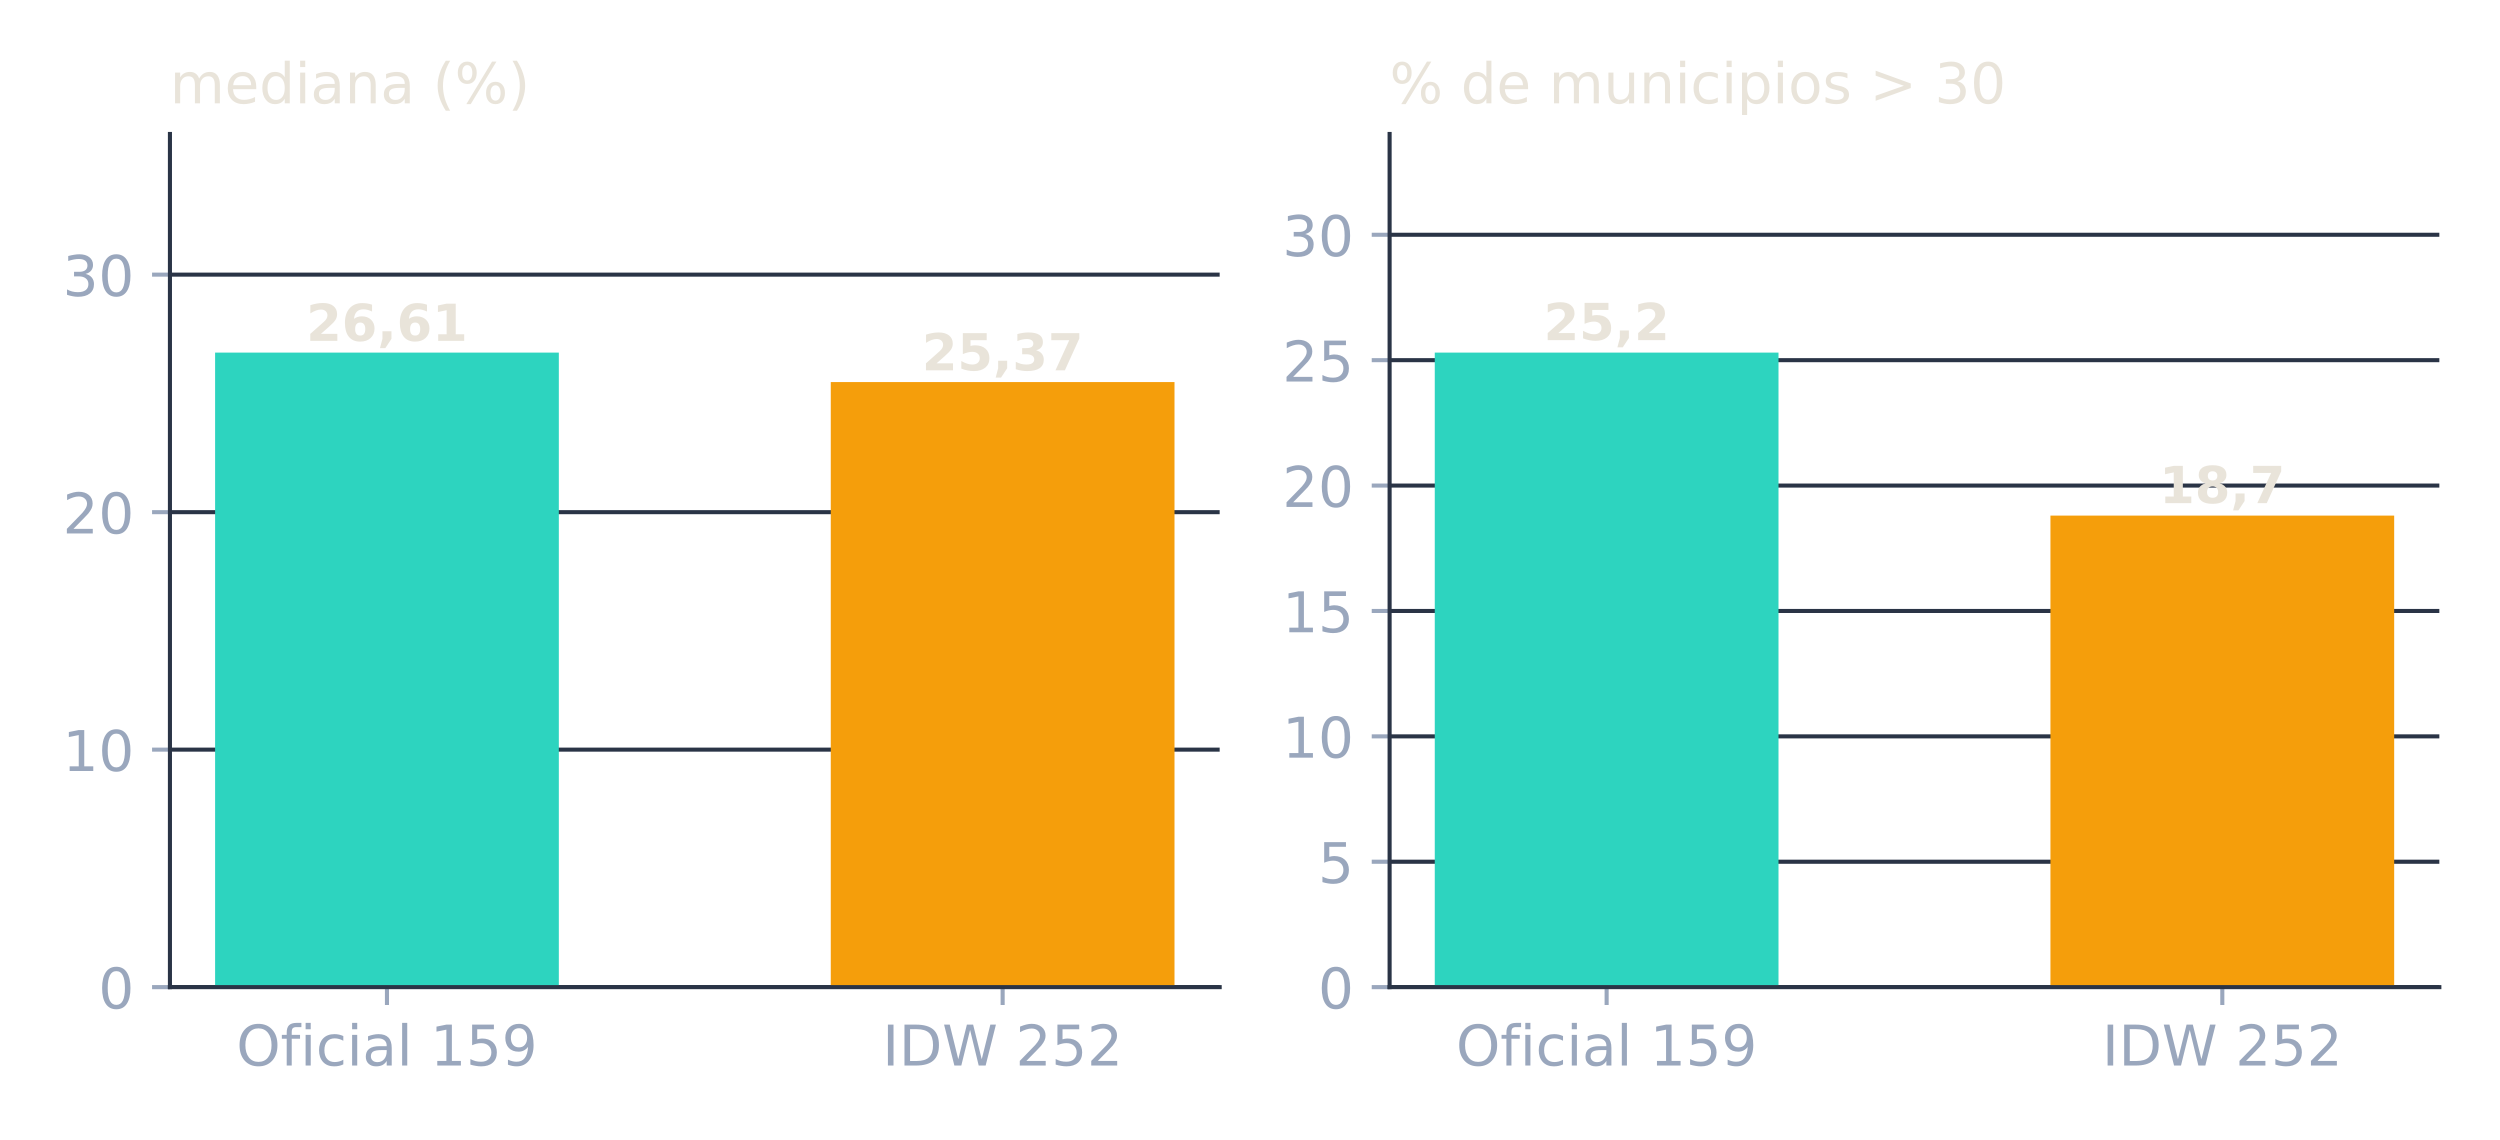
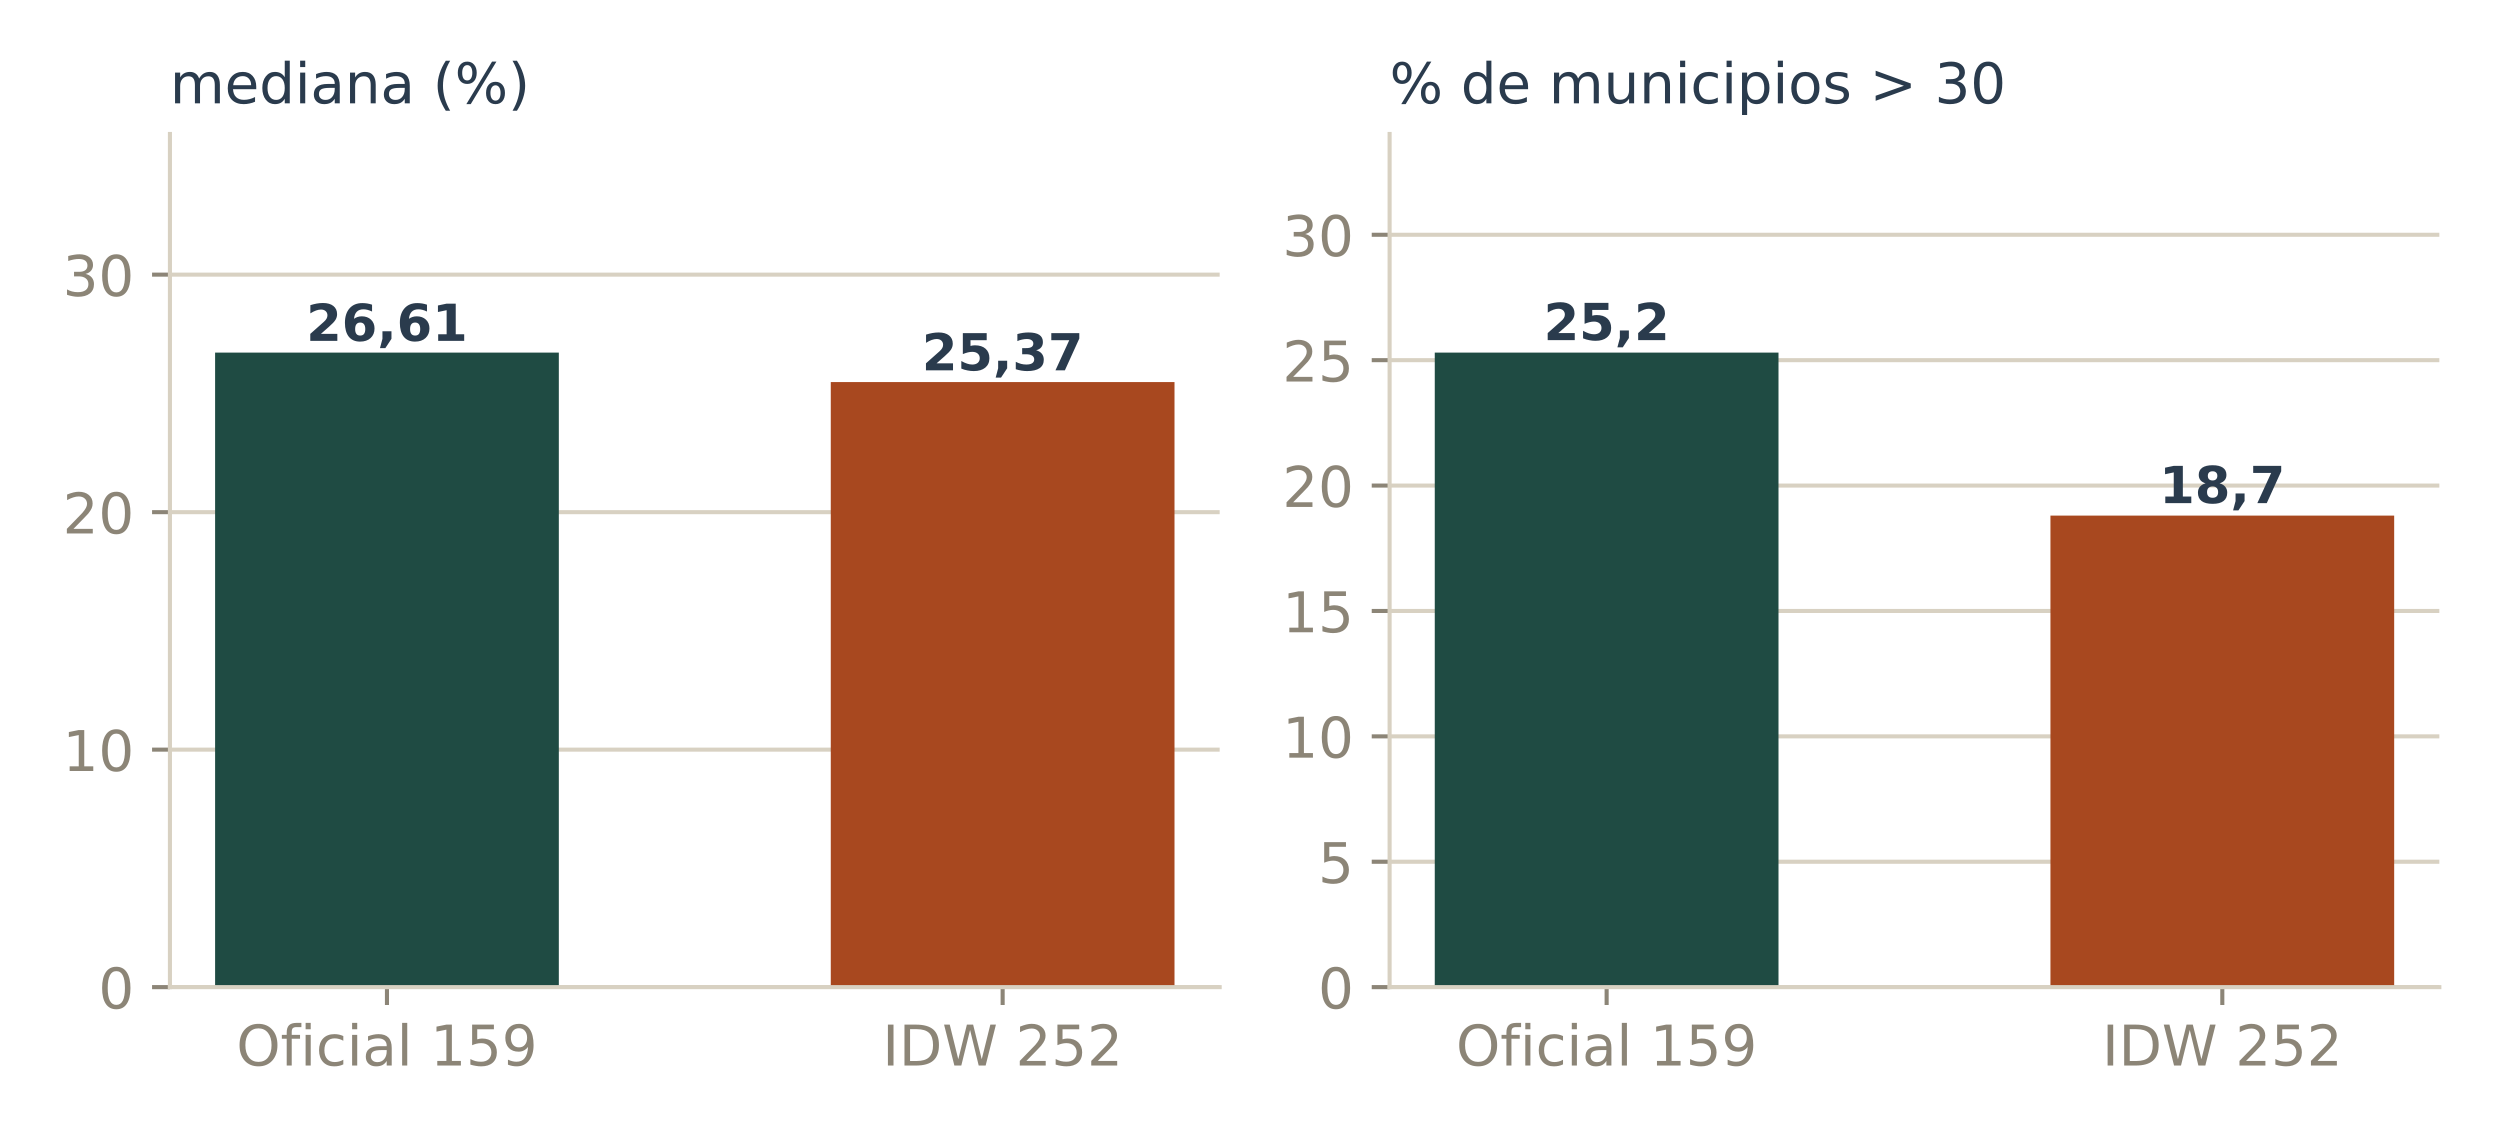
<svg xmlns="http://www.w3.org/2000/svg" xmlns:xlink="http://www.w3.org/1999/xlink" width="489.6pt" height="223.2pt" viewBox="0 0 489.6 223.2" version="1.1">
  <defs>
    <style type="text/css">*{stroke-linejoin: round; stroke-linecap: butt}</style>
  </defs>
  <g id="figure_1">
    <g id="patch_1">
      <path d="M 0 223.2  L 489.6 223.2  L 489.6 0  L 0 0  L 0 223.2  z " style="fill: none" />
    </g>
    <g id="axes_1">
      <g id="patch_2">
        <path d="M 33.28 193.32  L 238.86 193.32  L 238.86 26.237  L 33.28 26.237  L 33.28 193.32  z " style="fill: none" />
      </g>
      <g id="matplotlib.axis_1">
        <g id="xtick_1">
          <g id="line2d_1">
            <defs>
-               <path id="m39eacaa45c" d="M 0 0  L 0 3.5  " style="stroke: #9aa7bd; stroke-width: 0.8" />
+               <path id="m5a183677c8" d="M 0 0  L 0 3.5  " style="stroke: #8c8577; stroke-width: 0.8" />
            </defs>
            <g>
-               <use xlink:href="#m39eacaa45c" x="75.783" y="193.32" style="fill: #9aa7bd; stroke: #9aa7bd; stroke-width: 0.8" />
+               <use xlink:href="#m5a183677c8" x="75.783" y="193.32" style="fill: #8c8577; stroke: #8c8577; stroke-width: 0.8" />
            </g>
          </g>
          <g id="text_1">
-             <text style="font-size: 11px; font-family: 'DejaVu Sans'; text-anchor: middle; fill: #9aa7bd" x="75.783" y="208.678" transform="rotate(-0 75.78261 208.6783)">Oficial 159</text>
+             <text style="font-size: 11px; font-family: 'DejaVu Sans'; text-anchor: middle; fill: #8c8577" x="75.783" y="208.678" transform="rotate(-0 75.78261 208.6783)">Oficial 159</text>
          </g>
        </g>
        <g id="xtick_2">
          <g id="line2d_2">
            <g>
-               <use xlink:href="#m39eacaa45c" x="196.357" y="193.32" style="fill: #9aa7bd; stroke: #9aa7bd; stroke-width: 0.8" />
+               <use xlink:href="#m5a183677c8" x="196.357" y="193.32" style="fill: #8c8577; stroke: #8c8577; stroke-width: 0.8" />
            </g>
          </g>
          <g id="text_2">
-             <text style="font-size: 11px; font-family: 'DejaVu Sans'; text-anchor: middle; fill: #9aa7bd" x="196.357" y="208.677" transform="rotate(-0 196.3574 208.6774)">IDW 252</text>
+             <text style="font-size: 11px; font-family: 'DejaVu Sans'; text-anchor: middle; fill: #8c8577" x="196.357" y="208.677" transform="rotate(-0 196.3574 208.6774)">IDW 252</text>
          </g>
        </g>
      </g>
      <g id="matplotlib.axis_2">
        <g id="ytick_1">
          <g id="line2d_3">
-             <path d="M 33.28 193.32  L 238.86 193.32  " clip-path="url(#p865bf224e2)" style="fill: none; stroke: #2a3446; stroke-width: 0.8; stroke-linecap: square" />
+             <path d="M 33.28 193.32  L 238.86 193.32  " clip-path="url(#pa49ccf37f9)" style="fill: none; stroke: #d8d1c2; stroke-width: 0.8; stroke-linecap: square" />
          </g>
          <g id="line2d_4">
            <defs>
-               <path id="mb0713e7a68" d="M 0 0  L -3.5 0  " style="stroke: #9aa7bd; stroke-width: 0.8" />
+               <path id="m86636f7927" d="M 0 0  L -3.5 0  " style="stroke: #8c8577; stroke-width: 0.8" />
            </defs>
            <g>
-               <use xlink:href="#mb0713e7a68" x="33.28" y="193.32" style="fill: #9aa7bd; stroke: #9aa7bd; stroke-width: 0.8" />
+               <use xlink:href="#m86636f7927" x="33.28" y="193.32" style="fill: #8c8577; stroke: #8c8577; stroke-width: 0.8" />
            </g>
          </g>
          <g id="text_3">
-             <text style="font-size: 11px; font-family: 'DejaVu Sans'; text-anchor: end; fill: #9aa7bd" x="26.28" y="197.499" transform="rotate(-0 26.28 197.4987)">0</text>
+             <text style="font-size: 11px; font-family: 'DejaVu Sans'; text-anchor: end; fill: #8c8577" x="26.28" y="197.499" transform="rotate(-0 26.28 197.4987)">0</text>
          </g>
        </g>
        <g id="ytick_2">
          <g id="line2d_5">
-             <path d="M 33.28 146.809  L 238.86 146.809  " clip-path="url(#p865bf224e2)" style="fill: none; stroke: #2a3446; stroke-width: 0.8; stroke-linecap: square" />
+             <path d="M 33.28 146.809  L 238.86 146.809  " clip-path="url(#pa49ccf37f9)" style="fill: none; stroke: #d8d1c2; stroke-width: 0.8; stroke-linecap: square" />
          </g>
          <g id="line2d_6">
            <g>
-               <use xlink:href="#mb0713e7a68" x="33.28" y="146.809" style="fill: #9aa7bd; stroke: #9aa7bd; stroke-width: 0.8" />
+               <use xlink:href="#m86636f7927" x="33.28" y="146.809" style="fill: #8c8577; stroke: #8c8577; stroke-width: 0.8" />
            </g>
          </g>
          <g id="text_4">
-             <text style="font-size: 11px; font-family: 'DejaVu Sans'; text-anchor: end; fill: #9aa7bd" x="26.28" y="150.988" transform="rotate(-0 26.28 150.988)">10</text>
+             <text style="font-size: 11px; font-family: 'DejaVu Sans'; text-anchor: end; fill: #8c8577" x="26.28" y="150.988" transform="rotate(-0 26.28 150.988)">10</text>
          </g>
        </g>
        <g id="ytick_3">
          <g id="line2d_7">
-             <path d="M 33.28 100.299  L 238.86 100.299  " clip-path="url(#p865bf224e2)" style="fill: none; stroke: #2a3446; stroke-width: 0.8; stroke-linecap: square" />
+             <path d="M 33.28 100.299  L 238.86 100.299  " clip-path="url(#pa49ccf37f9)" style="fill: none; stroke: #d8d1c2; stroke-width: 0.8; stroke-linecap: square" />
          </g>
          <g id="line2d_8">
            <g>
-               <use xlink:href="#mb0713e7a68" x="33.28" y="100.299" style="fill: #9aa7bd; stroke: #9aa7bd; stroke-width: 0.8" />
+               <use xlink:href="#m86636f7927" x="33.28" y="100.299" style="fill: #8c8577; stroke: #8c8577; stroke-width: 0.8" />
            </g>
          </g>
          <g id="text_5">
-             <text style="font-size: 11px; font-family: 'DejaVu Sans'; text-anchor: end; fill: #9aa7bd" x="26.28" y="104.477" transform="rotate(-0 26.28 104.4774)">20</text>
+             <text style="font-size: 11px; font-family: 'DejaVu Sans'; text-anchor: end; fill: #8c8577" x="26.28" y="104.477" transform="rotate(-0 26.28 104.4774)">20</text>
          </g>
        </g>
        <g id="ytick_4">
          <g id="line2d_9">
-             <path d="M 33.28 53.788  L 238.86 53.788  " clip-path="url(#p865bf224e2)" style="fill: none; stroke: #2a3446; stroke-width: 0.8; stroke-linecap: square" />
+             <path d="M 33.28 53.788  L 238.86 53.788  " clip-path="url(#pa49ccf37f9)" style="fill: none; stroke: #d8d1c2; stroke-width: 0.8; stroke-linecap: square" />
          </g>
          <g id="line2d_10">
            <g>
-               <use xlink:href="#mb0713e7a68" x="33.28" y="53.788" style="fill: #9aa7bd; stroke: #9aa7bd; stroke-width: 0.8" />
+               <use xlink:href="#m86636f7927" x="33.28" y="53.788" style="fill: #8c8577; stroke: #8c8577; stroke-width: 0.8" />
            </g>
          </g>
          <g id="text_6">
-             <text style="font-size: 11px; font-family: 'DejaVu Sans'; text-anchor: end; fill: #9aa7bd" x="26.28" y="57.967" transform="rotate(-0 26.28 57.96672)">30</text>
+             <text style="font-size: 11px; font-family: 'DejaVu Sans'; text-anchor: end; fill: #8c8577" x="26.28" y="57.967" transform="rotate(-0 26.28 57.96672)">30</text>
          </g>
        </g>
      </g>
      <g id="patch_3">
-         <path d="M 42.625 193.32  L 108.941 193.32  L 108.941 69.555  L 42.625 69.555  z " clip-path="url(#p865bf224e2)" style="fill: #2dd4bf; stroke: #2dd4bf; stroke-linejoin: miter" />
+         <path d="M 42.625 193.32  L 108.941 193.32  L 108.941 69.555  L 42.625 69.555  z " clip-path="url(#pa49ccf37f9)" style="fill: #1f4b43; stroke: #1f4b43; stroke-linejoin: miter" />
      </g>
      <g id="patch_4">
-         <path d="M 163.199 193.32  L 229.515 193.32  L 229.515 75.322  L 163.199 75.322  z " clip-path="url(#p865bf224e2)" style="fill: #f59e0b; stroke: #f59e0b; stroke-linejoin: miter" />
+         <path d="M 163.199 193.32  L 229.515 193.32  L 229.515 75.322  L 163.199 75.322  z " clip-path="url(#pa49ccf37f9)" style="fill: #a8481f; stroke: #a8481f; stroke-linejoin: miter" />
      </g>
      <g id="patch_5">
-         <path d="M 33.28 193.32  L 33.28 26.237  " style="fill: none; stroke: #2a3446; stroke-width: 0.8; stroke-linejoin: miter; stroke-linecap: square" />
+         <path d="M 33.28 193.32  L 33.28 26.237  " style="fill: none; stroke: #d8d1c2; stroke-width: 0.8; stroke-linejoin: miter; stroke-linecap: square" />
      </g>
      <g id="patch_6">
-         <path d="M 33.28 193.32  L 238.86 193.32  " style="fill: none; stroke: #2a3446; stroke-width: 0.8; stroke-linejoin: miter; stroke-linecap: square" />
+         <path d="M 33.28 193.32  L 238.86 193.32  " style="fill: none; stroke: #d8d1c2; stroke-width: 0.8; stroke-linejoin: miter; stroke-linecap: square" />
      </g>
      <g id="text_7">
-         <text style="font-weight: 700; font-size: 10px; font-family: 'DejaVu Sans'; text-anchor: middle; fill: #e9e4da" x="75.783" y="66.764" transform="rotate(-0 75.78261 66.76449)">26,61</text>
+         <text style="font-weight: 700; font-size: 10px; font-family: 'DejaVu Sans'; text-anchor: middle; fill: #2a3b4d" x="75.783" y="66.764" transform="rotate(-0 75.78261 66.76449)">26,61</text>
      </g>
      <g id="text_8">
-         <text style="font-weight: 700; font-size: 10px; font-family: 'DejaVu Sans'; text-anchor: middle; fill: #e9e4da" x="196.357" y="72.532" transform="rotate(-0 196.3574 72.53181)">25,37</text>
+         <text style="font-weight: 700; font-size: 10px; font-family: 'DejaVu Sans'; text-anchor: middle; fill: #2a3b4d" x="196.357" y="72.532" transform="rotate(-0 196.3574 72.53181)">25,37</text>
      </g>
      <g id="text_9">
-         <text style="font-size: 11px; font-family: 'DejaVu Sans'; text-anchor: start; fill: #e9e4da" x="33.28" y="20.237" transform="rotate(-0 33.28 20.23742)">mediana (%)</text>
+         <text style="font-size: 11px; font-family: 'DejaVu Sans'; text-anchor: start; fill: #2a3b4d" x="33.28" y="20.237" transform="rotate(-0 33.28 20.23742)">mediana (%)</text>
      </g>
    </g>
    <g id="axes_2">
      <g id="patch_7">
        <path d="M 272.14 193.32  L 477.72 193.32  L 477.72 26.237  L 272.14 26.237  L 272.14 193.32  z " style="fill: none" />
      </g>
      <g id="matplotlib.axis_3">
        <g id="xtick_3">
          <g id="line2d_11">
            <g>
-               <use xlink:href="#m39eacaa45c" x="314.643" y="193.32" style="fill: #9aa7bd; stroke: #9aa7bd; stroke-width: 0.8" />
+               <use xlink:href="#m5a183677c8" x="314.643" y="193.32" style="fill: #8c8577; stroke: #8c8577; stroke-width: 0.8" />
            </g>
          </g>
          <g id="text_10">
-             <text style="font-size: 11px; font-family: 'DejaVu Sans'; text-anchor: middle; fill: #9aa7bd" x="314.643" y="208.678" transform="rotate(-0 314.6426 208.6783)">Oficial 159</text>
+             <text style="font-size: 11px; font-family: 'DejaVu Sans'; text-anchor: middle; fill: #8c8577" x="314.643" y="208.678" transform="rotate(-0 314.6426 208.6783)">Oficial 159</text>
          </g>
        </g>
        <g id="xtick_4">
          <g id="line2d_12">
            <g>
-               <use xlink:href="#m39eacaa45c" x="435.217" y="193.32" style="fill: #9aa7bd; stroke: #9aa7bd; stroke-width: 0.8" />
+               <use xlink:href="#m5a183677c8" x="435.217" y="193.32" style="fill: #8c8577; stroke: #8c8577; stroke-width: 0.8" />
            </g>
          </g>
          <g id="text_11">
-             <text style="font-size: 11px; font-family: 'DejaVu Sans'; text-anchor: middle; fill: #9aa7bd" x="435.217" y="208.677" transform="rotate(-0 435.2174 208.6774)">IDW 252</text>
+             <text style="font-size: 11px; font-family: 'DejaVu Sans'; text-anchor: middle; fill: #8c8577" x="435.217" y="208.677" transform="rotate(-0 435.2174 208.6774)">IDW 252</text>
          </g>
        </g>
      </g>
      <g id="matplotlib.axis_4">
        <g id="ytick_5">
          <g id="line2d_13">
-             <path d="M 272.14 193.32  L 477.72 193.32  " clip-path="url(#p800d0f8c39)" style="fill: none; stroke: #2a3446; stroke-width: 0.8; stroke-linecap: square" />
+             <path d="M 272.14 193.32  L 477.72 193.32  " clip-path="url(#p4bc96cfdc3)" style="fill: none; stroke: #d8d1c2; stroke-width: 0.8; stroke-linecap: square" />
          </g>
          <g id="line2d_14">
            <g>
-               <use xlink:href="#mb0713e7a68" x="272.14" y="193.32" style="fill: #9aa7bd; stroke: #9aa7bd; stroke-width: 0.8" />
+               <use xlink:href="#m86636f7927" x="272.14" y="193.32" style="fill: #8c8577; stroke: #8c8577; stroke-width: 0.8" />
            </g>
          </g>
          <g id="text_12">
-             <text style="font-size: 11px; font-family: 'DejaVu Sans'; text-anchor: end; fill: #9aa7bd" x="265.14" y="197.499" transform="rotate(-0 265.14 197.4987)">0</text>
+             <text style="font-size: 11px; font-family: 'DejaVu Sans'; text-anchor: end; fill: #8c8577" x="265.14" y="197.499" transform="rotate(-0 265.14 197.4987)">0</text>
          </g>
        </g>
        <g id="ytick_6">
          <g id="line2d_15">
-             <path d="M 272.14 168.763  L 477.72 168.763  " clip-path="url(#p800d0f8c39)" style="fill: none; stroke: #2a3446; stroke-width: 0.8; stroke-linecap: square" />
+             <path d="M 272.14 168.763  L 477.72 168.763  " clip-path="url(#p4bc96cfdc3)" style="fill: none; stroke: #d8d1c2; stroke-width: 0.8; stroke-linecap: square" />
          </g>
          <g id="line2d_16">
            <g>
-               <use xlink:href="#mb0713e7a68" x="272.14" y="168.763" style="fill: #9aa7bd; stroke: #9aa7bd; stroke-width: 0.8" />
+               <use xlink:href="#m86636f7927" x="272.14" y="168.763" style="fill: #8c8577; stroke: #8c8577; stroke-width: 0.8" />
            </g>
          </g>
          <g id="text_13">
-             <text style="font-size: 11px; font-family: 'DejaVu Sans'; text-anchor: end; fill: #9aa7bd" x="265.14" y="172.942" transform="rotate(-0 265.14 172.9422)">5</text>
+             <text style="font-size: 11px; font-family: 'DejaVu Sans'; text-anchor: end; fill: #8c8577" x="265.14" y="172.942" transform="rotate(-0 265.14 172.9422)">5</text>
          </g>
        </g>
        <g id="ytick_7">
          <g id="line2d_17">
-             <path d="M 272.14 144.207  L 477.72 144.207  " clip-path="url(#p800d0f8c39)" style="fill: none; stroke: #2a3446; stroke-width: 0.8; stroke-linecap: square" />
+             <path d="M 272.14 144.207  L 477.72 144.207  " clip-path="url(#p4bc96cfdc3)" style="fill: none; stroke: #d8d1c2; stroke-width: 0.8; stroke-linecap: square" />
          </g>
          <g id="line2d_18">
            <g>
-               <use xlink:href="#mb0713e7a68" x="272.14" y="144.207" style="fill: #9aa7bd; stroke: #9aa7bd; stroke-width: 0.8" />
+               <use xlink:href="#m86636f7927" x="272.14" y="144.207" style="fill: #8c8577; stroke: #8c8577; stroke-width: 0.8" />
            </g>
          </g>
          <g id="text_14">
-             <text style="font-size: 11px; font-family: 'DejaVu Sans'; text-anchor: end; fill: #9aa7bd" x="265.14" y="148.386" transform="rotate(-0 265.14 148.3857)">10</text>
+             <text style="font-size: 11px; font-family: 'DejaVu Sans'; text-anchor: end; fill: #8c8577" x="265.14" y="148.386" transform="rotate(-0 265.14 148.3857)">10</text>
          </g>
        </g>
        <g id="ytick_8">
          <g id="line2d_19">
-             <path d="M 272.14 119.65  L 477.72 119.65  " clip-path="url(#p800d0f8c39)" style="fill: none; stroke: #2a3446; stroke-width: 0.8; stroke-linecap: square" />
+             <path d="M 272.14 119.65  L 477.72 119.65  " clip-path="url(#p4bc96cfdc3)" style="fill: none; stroke: #d8d1c2; stroke-width: 0.8; stroke-linecap: square" />
          </g>
          <g id="line2d_20">
            <g>
-               <use xlink:href="#mb0713e7a68" x="272.14" y="119.65" style="fill: #9aa7bd; stroke: #9aa7bd; stroke-width: 0.8" />
+               <use xlink:href="#m86636f7927" x="272.14" y="119.65" style="fill: #8c8577; stroke: #8c8577; stroke-width: 0.8" />
            </g>
          </g>
          <g id="text_15">
-             <text style="font-size: 11px; font-family: 'DejaVu Sans'; text-anchor: end; fill: #9aa7bd" x="265.14" y="123.829" transform="rotate(-0 265.14 123.8291)">15</text>
+             <text style="font-size: 11px; font-family: 'DejaVu Sans'; text-anchor: end; fill: #8c8577" x="265.14" y="123.829" transform="rotate(-0 265.14 123.8291)">15</text>
          </g>
        </g>
        <g id="ytick_9">
          <g id="line2d_21">
-             <path d="M 272.14 95.094  L 477.72 95.094  " clip-path="url(#p800d0f8c39)" style="fill: none; stroke: #2a3446; stroke-width: 0.8; stroke-linecap: square" />
+             <path d="M 272.14 95.094  L 477.72 95.094  " clip-path="url(#p4bc96cfdc3)" style="fill: none; stroke: #d8d1c2; stroke-width: 0.8; stroke-linecap: square" />
          </g>
          <g id="line2d_22">
            <g>
-               <use xlink:href="#mb0713e7a68" x="272.14" y="95.094" style="fill: #9aa7bd; stroke: #9aa7bd; stroke-width: 0.8" />
+               <use xlink:href="#m86636f7927" x="272.14" y="95.094" style="fill: #8c8577; stroke: #8c8577; stroke-width: 0.8" />
            </g>
          </g>
          <g id="text_16">
-             <text style="font-size: 11px; font-family: 'DejaVu Sans'; text-anchor: end; fill: #9aa7bd" x="265.14" y="99.273" transform="rotate(-0 265.14 99.27262)">20</text>
+             <text style="font-size: 11px; font-family: 'DejaVu Sans'; text-anchor: end; fill: #8c8577" x="265.14" y="99.273" transform="rotate(-0 265.14 99.27262)">20</text>
          </g>
        </g>
        <g id="ytick_10">
          <g id="line2d_23">
-             <path d="M 272.14 70.537  L 477.72 70.537  " clip-path="url(#p800d0f8c39)" style="fill: none; stroke: #2a3446; stroke-width: 0.8; stroke-linecap: square" />
+             <path d="M 272.14 70.537  L 477.72 70.537  " clip-path="url(#p4bc96cfdc3)" style="fill: none; stroke: #d8d1c2; stroke-width: 0.8; stroke-linecap: square" />
          </g>
          <g id="line2d_24">
            <g>
-               <use xlink:href="#mb0713e7a68" x="272.14" y="70.537" style="fill: #9aa7bd; stroke: #9aa7bd; stroke-width: 0.8" />
+               <use xlink:href="#m86636f7927" x="272.14" y="70.537" style="fill: #8c8577; stroke: #8c8577; stroke-width: 0.8" />
            </g>
          </g>
          <g id="text_17">
-             <text style="font-size: 11px; font-family: 'DejaVu Sans'; text-anchor: end; fill: #9aa7bd" x="265.14" y="74.716" transform="rotate(-0 265.14 74.7161)">25</text>
+             <text style="font-size: 11px; font-family: 'DejaVu Sans'; text-anchor: end; fill: #8c8577" x="265.14" y="74.716" transform="rotate(-0 265.14 74.7161)">25</text>
          </g>
        </g>
        <g id="ytick_11">
          <g id="line2d_25">
-             <path d="M 272.14 45.981  L 477.72 45.981  " clip-path="url(#p800d0f8c39)" style="fill: none; stroke: #2a3446; stroke-width: 0.8; stroke-linecap: square" />
+             <path d="M 272.14 45.981  L 477.72 45.981  " clip-path="url(#p4bc96cfdc3)" style="fill: none; stroke: #d8d1c2; stroke-width: 0.8; stroke-linecap: square" />
          </g>
          <g id="line2d_26">
            <g>
-               <use xlink:href="#mb0713e7a68" x="272.14" y="45.981" style="fill: #9aa7bd; stroke: #9aa7bd; stroke-width: 0.8" />
+               <use xlink:href="#m86636f7927" x="272.14" y="45.981" style="fill: #8c8577; stroke: #8c8577; stroke-width: 0.8" />
            </g>
          </g>
          <g id="text_18">
-             <text style="font-size: 11px; font-family: 'DejaVu Sans'; text-anchor: end; fill: #9aa7bd" x="265.14" y="50.16" transform="rotate(-0 265.14 50.15958)">30</text>
+             <text style="font-size: 11px; font-family: 'DejaVu Sans'; text-anchor: end; fill: #8c8577" x="265.14" y="50.16" transform="rotate(-0 265.14 50.15958)">30</text>
          </g>
        </g>
      </g>
      <g id="patch_8">
-         <path d="M 281.485 193.32  L 347.801 193.32  L 347.801 69.555  L 281.485 69.555  z " clip-path="url(#p800d0f8c39)" style="fill: #2dd4bf; stroke: #2dd4bf; stroke-linejoin: miter" />
+         <path d="M 281.485 193.32  L 347.801 193.32  L 347.801 69.555  L 281.485 69.555  z " clip-path="url(#p4bc96cfdc3)" style="fill: #1f4b43; stroke: #1f4b43; stroke-linejoin: miter" />
      </g>
      <g id="patch_9">
-         <path d="M 402.059 193.32  L 468.375 193.32  L 468.375 101.479  L 402.059 101.479  z " clip-path="url(#p800d0f8c39)" style="fill: #f59e0b; stroke: #f59e0b; stroke-linejoin: miter" />
+         <path d="M 402.059 193.32  L 468.375 193.32  L 468.375 101.479  L 402.059 101.479  z " clip-path="url(#p4bc96cfdc3)" style="fill: #a8481f; stroke: #a8481f; stroke-linejoin: miter" />
      </g>
      <g id="patch_10">
-         <path d="M 272.14 193.32  L 272.14 26.237  " style="fill: none; stroke: #2a3446; stroke-width: 0.8; stroke-linejoin: miter; stroke-linecap: square" />
+         <path d="M 272.14 193.32  L 272.14 26.237  " style="fill: none; stroke: #d8d1c2; stroke-width: 0.8; stroke-linejoin: miter; stroke-linecap: square" />
      </g>
      <g id="patch_11">
-         <path d="M 272.14 193.32  L 477.72 193.32  " style="fill: none; stroke: #2a3446; stroke-width: 0.8; stroke-linejoin: miter; stroke-linecap: square" />
+         <path d="M 272.14 193.32  L 477.72 193.32  " style="fill: none; stroke: #d8d1c2; stroke-width: 0.8; stroke-linejoin: miter; stroke-linecap: square" />
      </g>
      <g id="text_19">
-         <text style="font-weight: 700; font-size: 10px; font-family: 'DejaVu Sans'; text-anchor: middle; fill: #e9e4da" x="314.643" y="66.608" transform="rotate(-0 314.6426 66.60834)">25,2</text>
+         <text style="font-weight: 700; font-size: 10px; font-family: 'DejaVu Sans'; text-anchor: middle; fill: #2a3b4d" x="314.643" y="66.608" transform="rotate(-0 314.6426 66.60834)">25,2</text>
      </g>
      <g id="text_20">
-         <text style="font-weight: 700; font-size: 10px; font-family: 'DejaVu Sans'; text-anchor: middle; fill: #e9e4da" x="435.217" y="98.532" transform="rotate(-0 435.2174 98.53182)">18,7</text>
+         <text style="font-weight: 700; font-size: 10px; font-family: 'DejaVu Sans'; text-anchor: middle; fill: #2a3b4d" x="435.217" y="98.532" transform="rotate(-0 435.2174 98.53182)">18,7</text>
      </g>
      <g id="text_21">
-         <text style="font-size: 11px; font-family: 'DejaVu Sans'; text-anchor: start; fill: #e9e4da" x="272.14" y="20.237" transform="rotate(-0 272.14 20.23742)">% de municipios &gt; 30</text>
+         <text style="font-size: 11px; font-family: 'DejaVu Sans'; text-anchor: start; fill: #2a3b4d" x="272.14" y="20.237" transform="rotate(-0 272.14 20.23742)">% de municipios &gt; 30</text>
      </g>
    </g>
  </g>
  <defs>
-     <clipPath id="p865bf224e2">
+     <clipPath id="pa49ccf37f9">
      <rect x="33.28" y="26.237" width="205.58" height="167.083" />
    </clipPath>
-     <clipPath id="p800d0f8c39">
+     <clipPath id="p4bc96cfdc3">
      <rect x="272.14" y="26.237" width="205.58" height="167.083" />
    </clipPath>
  </defs>
</svg>
